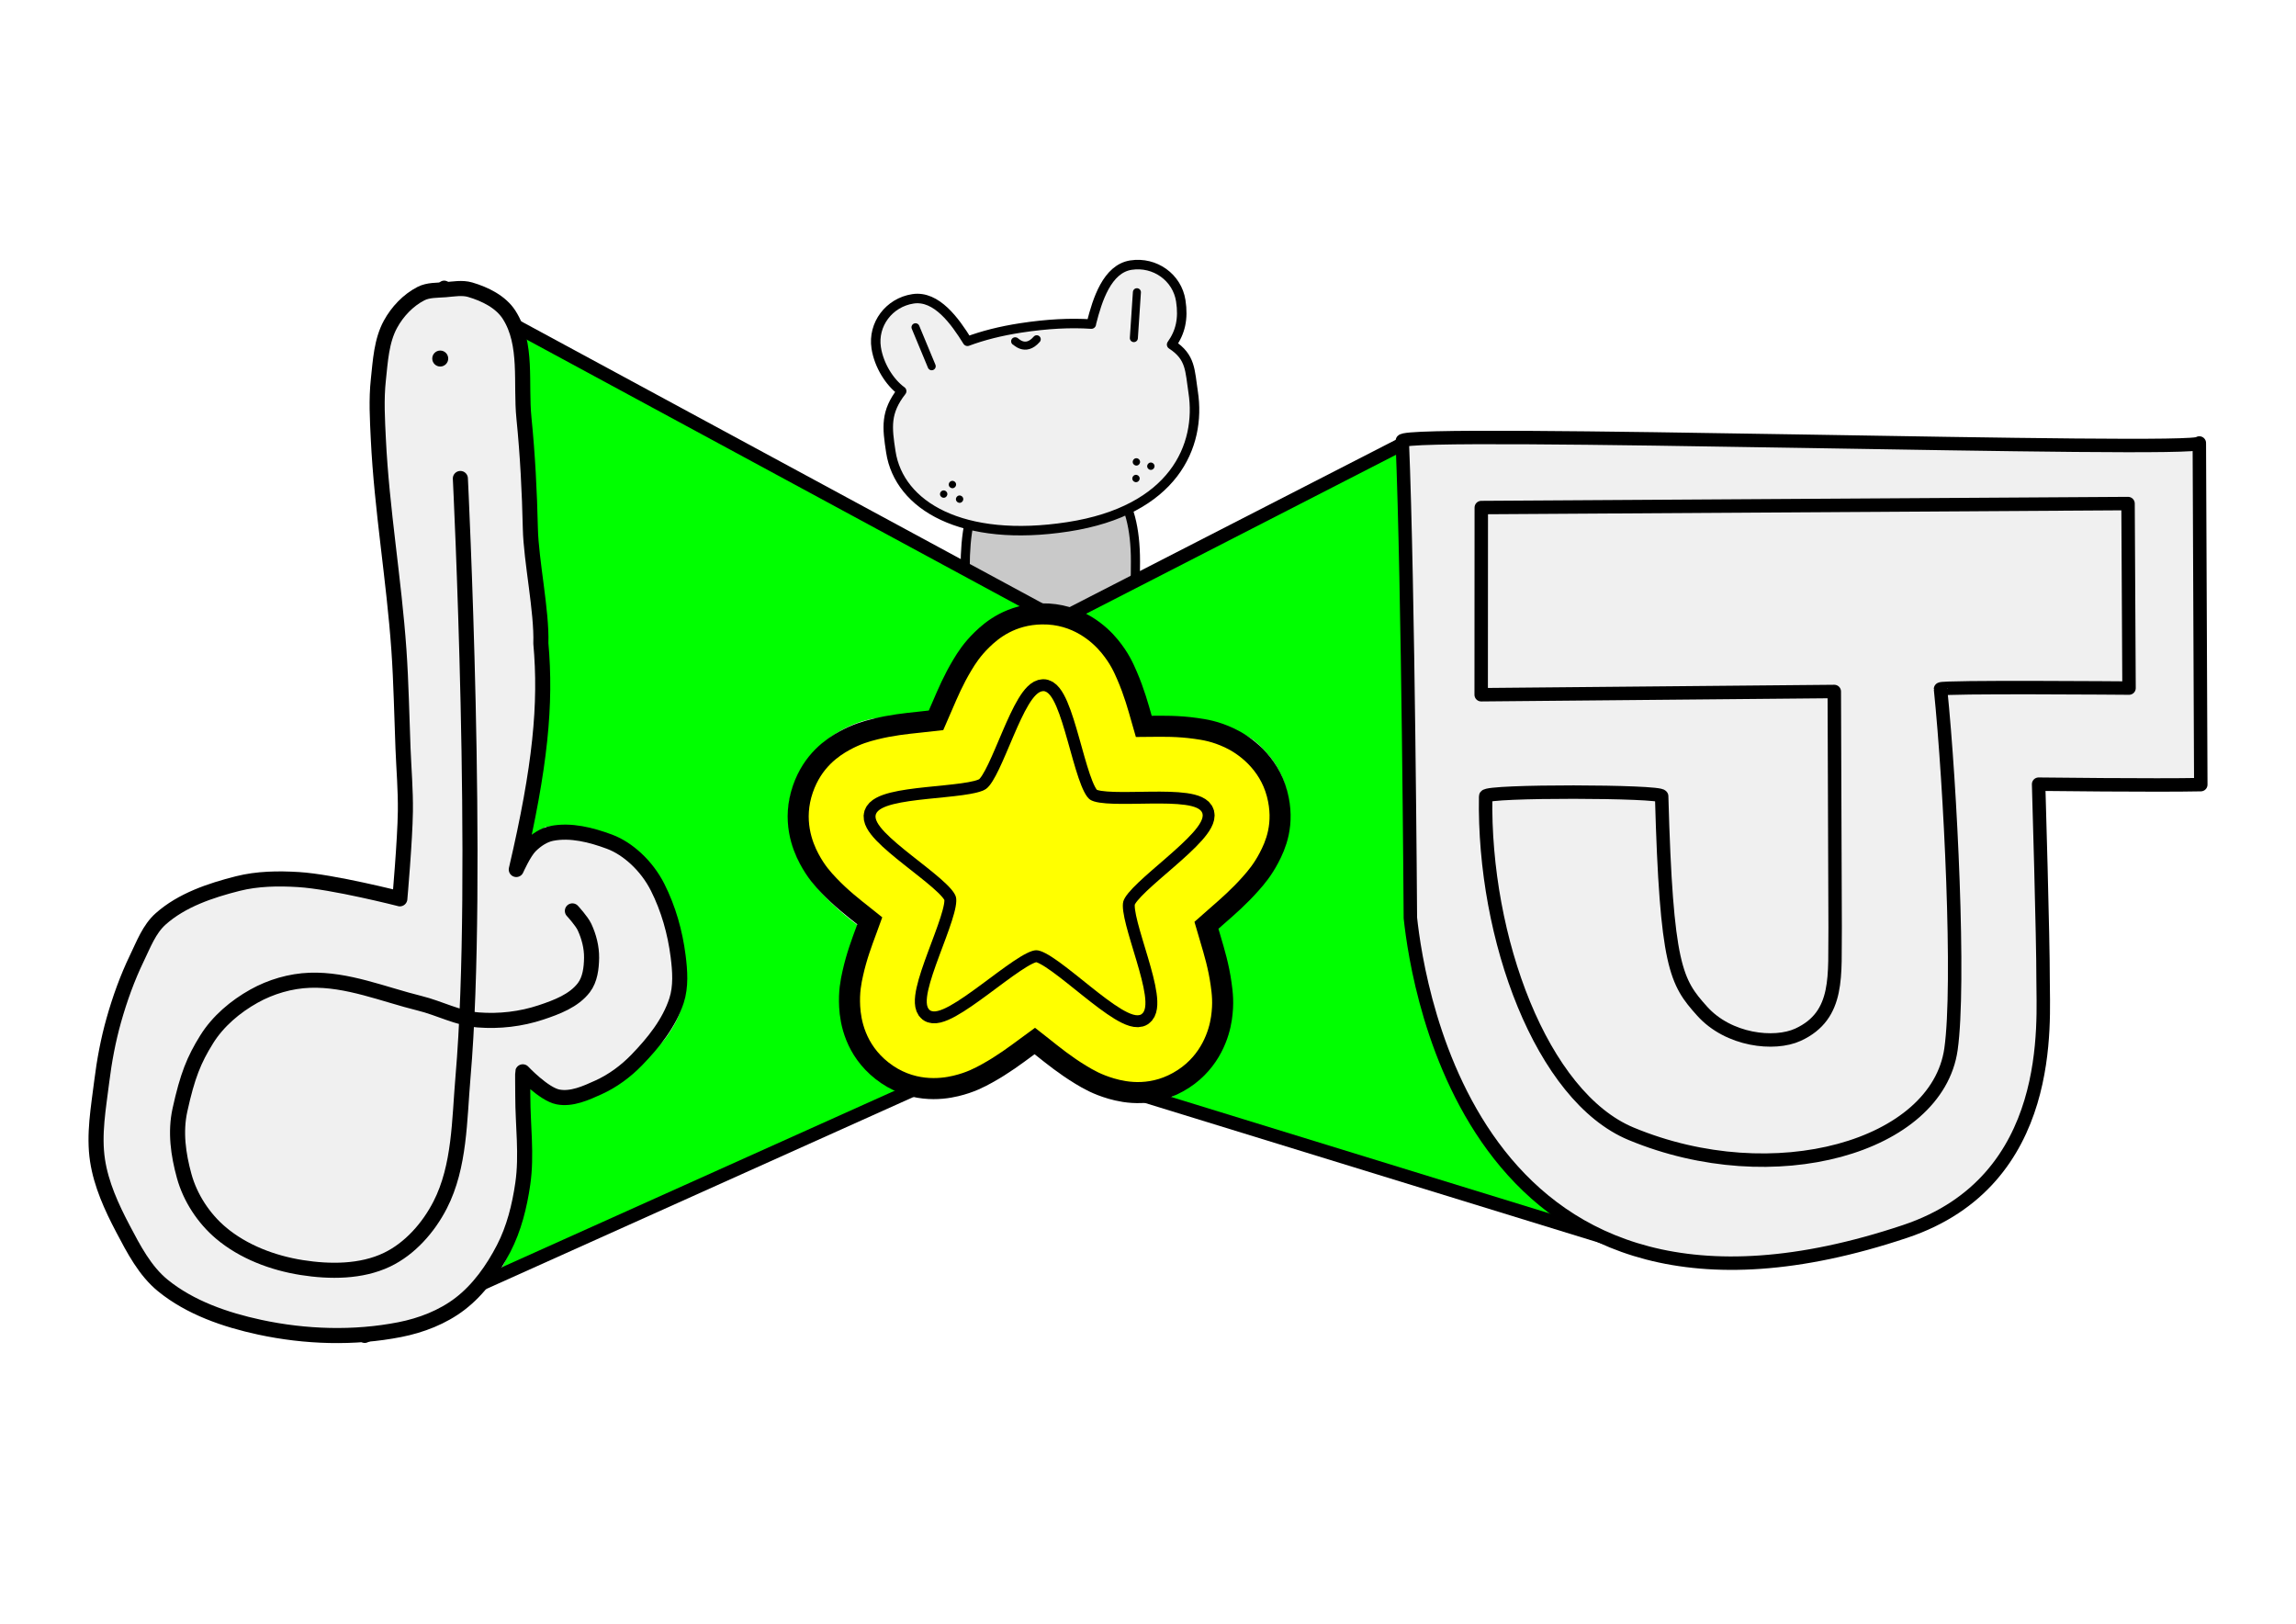
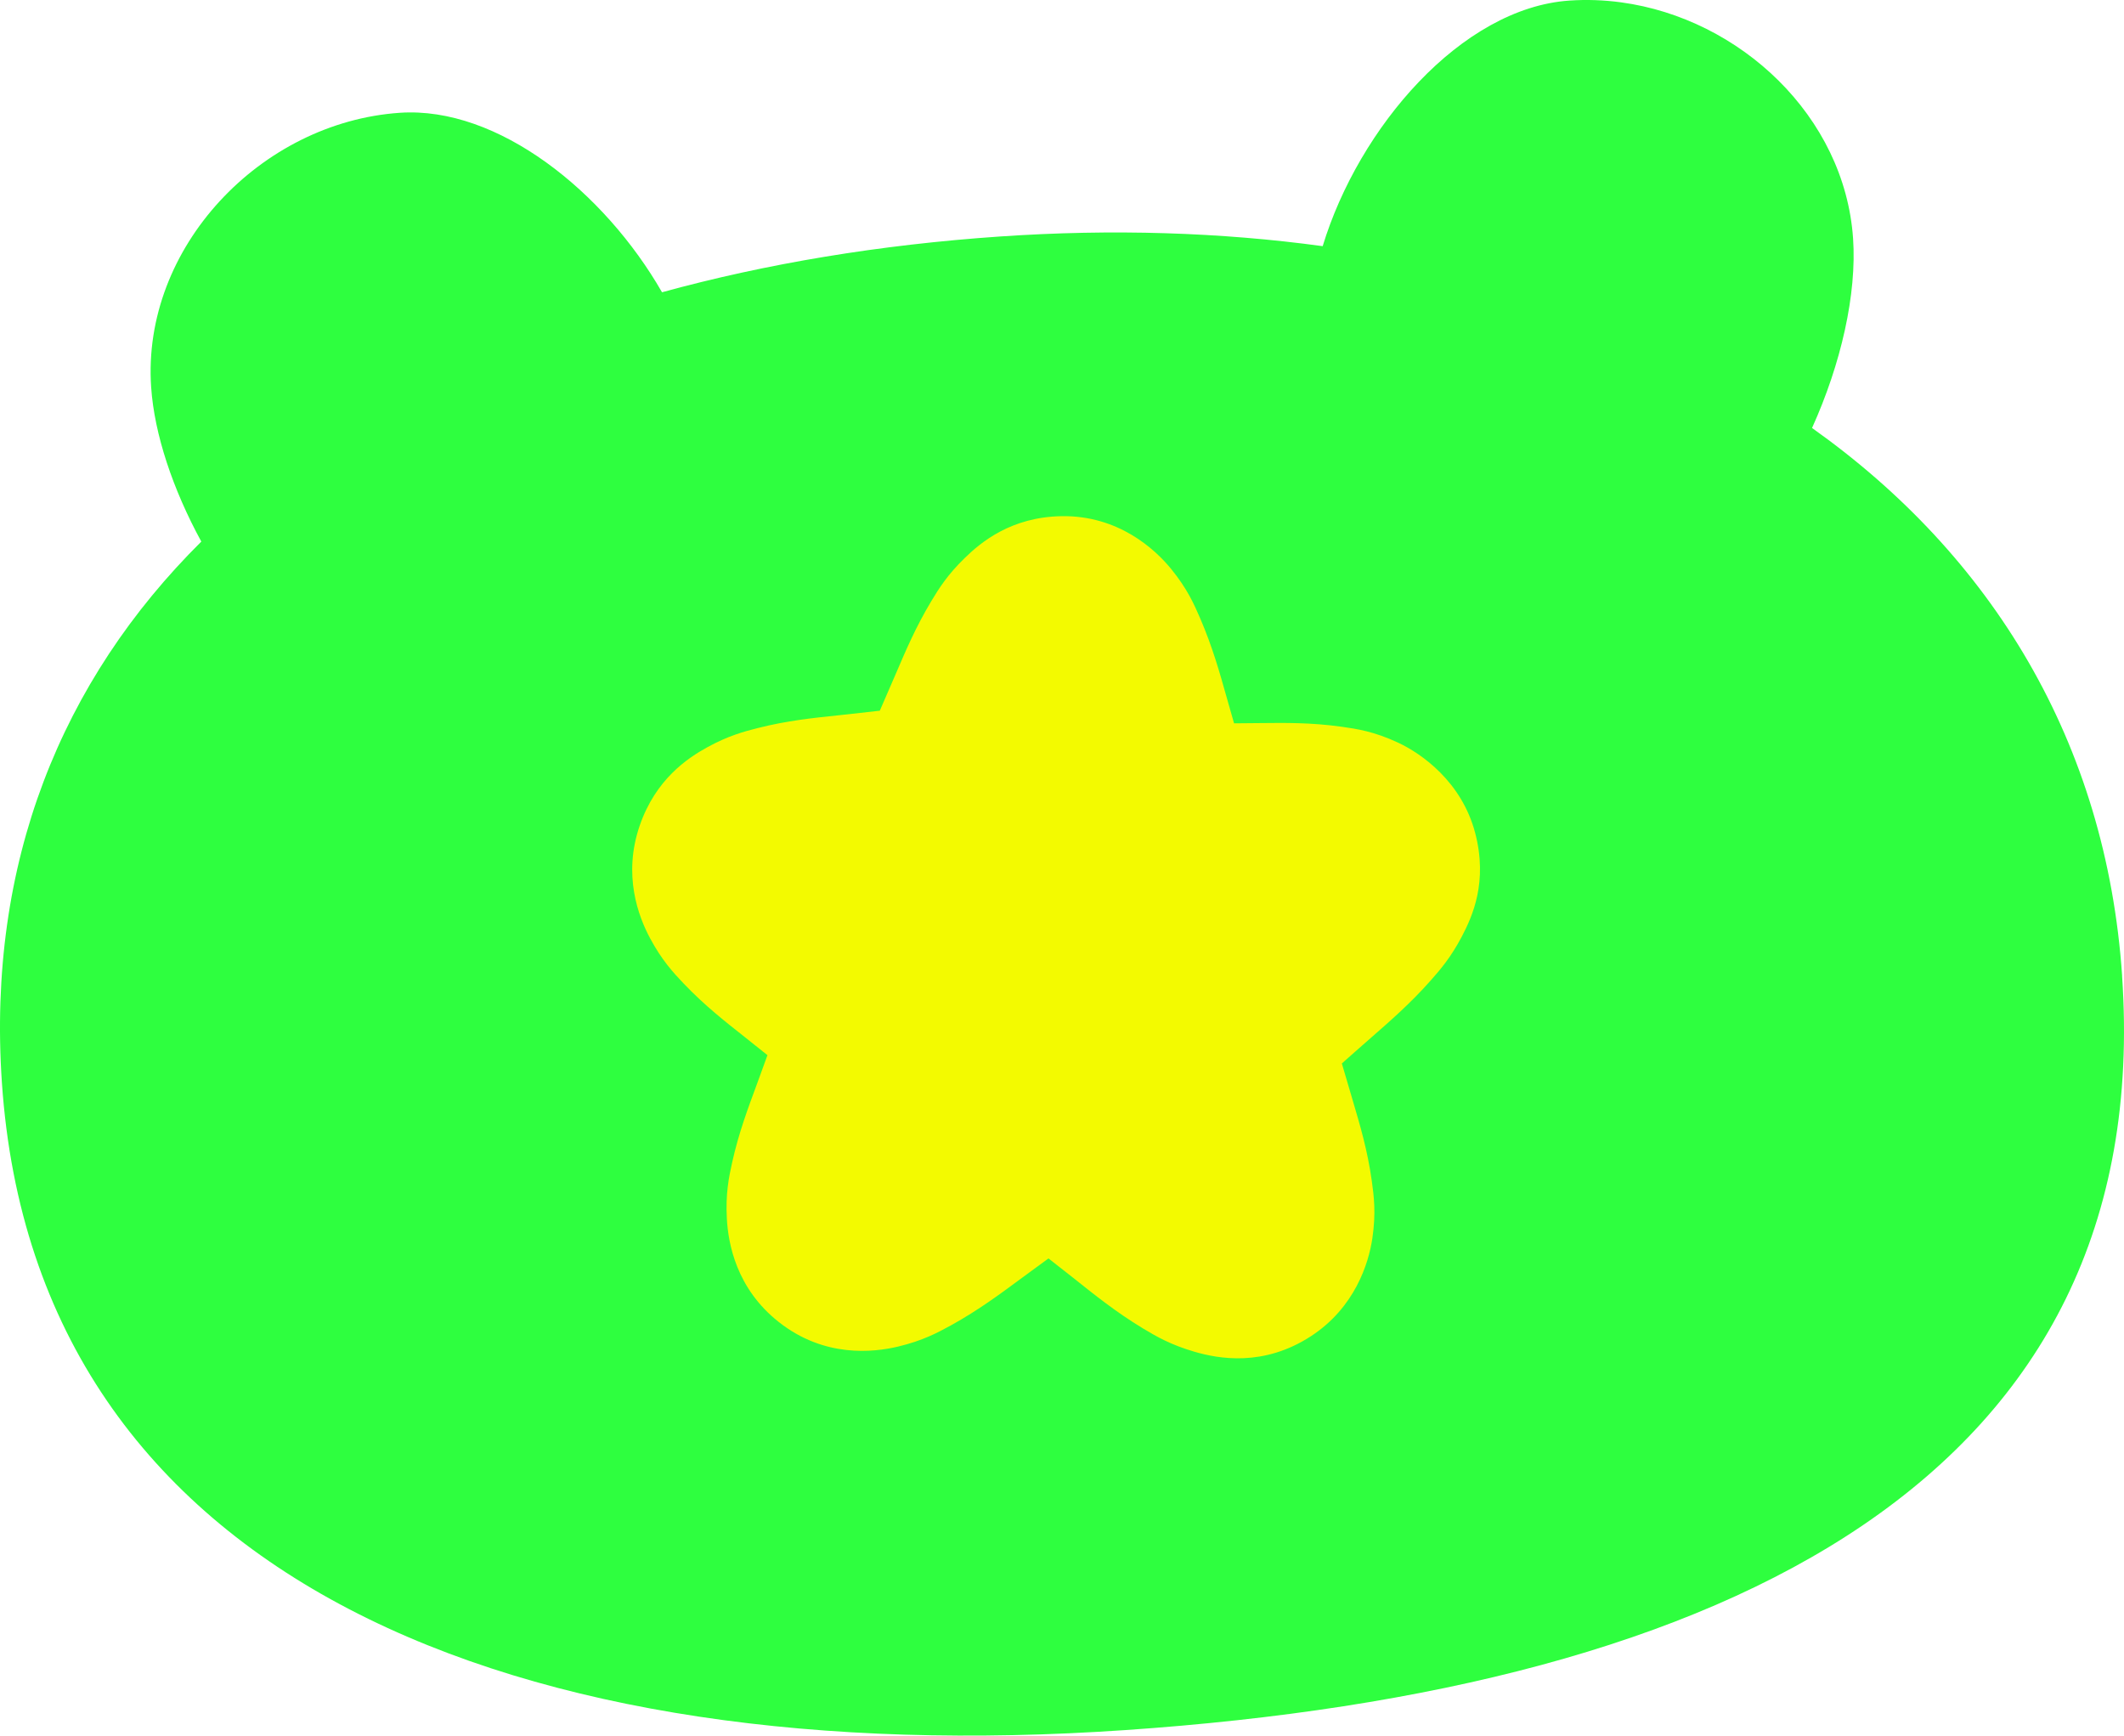
- <svg xmlns="http://www.w3.org/2000/svg" width="297mm" height="210mm" viewBox="0 0 297 210" version="1.1" id="svg1">
+ <svg xmlns="http://www.w3.org/2000/svg" width="188.809mm" height="154.26mm" viewBox="0 0 188.809 154.26" version="1.1" id="svg1" xml:space="preserve">
  <defs id="defs1" />
-   <g id="layer1">
-     <path id="path95" style="fill:#c9c9c9;fill-opacity:1;stroke:#010101;stroke-width:1.182;stroke-linecap:round;stroke-linejoin:round;stroke-dasharray:none;stroke-opacity:1" d="m 146.878,72.607 c 0,8.564 -0.891,13.339 -9.037,13.339 -8.146,0 -12.989,-4.012 -12.989,-12.576 0,-8.564 2.479,-13.828 10.625,-13.828 8.146,-10e-7 11.401,4.502 11.401,13.065 z" />
-     <path style="fill:#00ff00;fill-opacity:1;stroke:none;stroke-width:3.027;stroke-linecap:round;stroke-linejoin:round;paint-order:markers stroke fill" d="m 67.958,43.442 c 0.247,8.714 1.03,17.406 1.453,26.114 0.86,9.001 2.115,18.087 0.87,27.116 -0.318,3.594 -1.638,9.372 -2.132,12.924 0.481,0.697 1.894,-2.829 2.559,-2.665 3.754,-0.517 7.825,0.365 10.88,2.662 4.747,3.579 6.487,9.723 7.038,15.375 0.398,3.03 -0.311,6.063 -2.041,8.599 -3.006,4.698 -8.384,4.497 -13.984,5.526 -1.863,0.27 -4.041,-2.524 -5.457,-3.594 -0.354,2.039 1.266,10.495 1.196,12.704 0.341,5.509 -0.851,11.087 -3.507,15.926 0.283,0.79 1.451,-0.512 1.977,-0.482 16.284,-7.325 36.114,-15.588 52.333,-23.03 -0.224,-0.674 -3.596,-2.575 -4.073,-3.165 -4.151,-2.797 -6.935,-5.427 -6.147,-10.19 0.292,-2.611 1.298,-5.094 2.095,-7.543 -4.456,-3.378 -9.015,-7.964 -9.027,-13.941 -0.251,-6.113 4.742,-11.467 10.54,-12.747 2.59,-0.721 7.558,1.32 10.175,0.822 1.897,-4.318 1.653,-11.204 5.734,-13.909 1.021,-0.809 4.345,0.134 5.379,-0.629 -2.197,-1.553 -6.868,-3.957 -9.239,-5.358 C 105.773,63.726 86.983,53.463 68.106,43.363 Z" id="path4" />
-     <path style="fill:#00ff00;fill-opacity:1;stroke:none;stroke-width:7.529;stroke-linecap:round;stroke-linejoin:round;paint-order:markers stroke fill" d="m 164.382,66.181 c -5.368,3.166 -21.962,9.732 -26.554,13.964 0.072,2.703 6.783,1.151 5.992,3.361 1.052,3.096 2.482,7.243 4.273,9.916 4.937,1.274 11.538,-0.866 15.194,3.368 4.933,4.726 4.47,12.811 -0.025,17.663 -1.542,2.497 -7.53,3.19 -8.138,5.831 2.538,6.96 3.452,17.822 -3.907,21.767 -1.031,1.947 8.064,2.322 10.324,3.637 11.913,3.411 29.355,9.806 41.296,12.661 -1.741,-3.87 -7.783,-10.478 -9.631,-14.425 -8.663,-14.292 -11.803,-30.03 -11.688,-46.185 -0.272,-13.268 -0.264,-26.767 -0.875,-39.885 l -16.263,8.326 z" id="path2" />
-     <path style="fill:#00ff00;fill-opacity:1;stroke:#000000;stroke-width:1.738;stroke-linecap:round;stroke-linejoin:round;stroke-dasharray:none;stroke-opacity:1" d="m 182.491,56.862 -47.422,24.321" id="path82" />
-     <path style="fill:#00ff00;fill-opacity:1;stroke:#000000;stroke-width:1.738;stroke-linecap:round;stroke-linejoin:round;stroke-dasharray:none;stroke-opacity:1" d="m 57.455,37.163 81.993,44.335" id="path79" />
-     <path style="fill:#00ff00;fill-opacity:1;stroke:#000000;stroke-width:1.738;stroke-linecap:round;stroke-linejoin:round;stroke-dasharray:none;stroke-opacity:1" d="M 215.763,162.562 140.7,139.461" id="path81" />
-     <path style="fill:#00ff00;fill-opacity:1;stroke:#000000;stroke-width:1.738;stroke-linecap:round;stroke-linejoin:round;stroke-dasharray:none;stroke-opacity:1" d="M 47.184,172.819 121.646,139.361" id="path80" />
-     <g id="g65" style="fill:#55ff00;fill-opacity:1;stroke:none" transform="translate(-120.4922,-36.27084)" />
-     <path style="fill:#f0f0f0;fill-opacity:1;stroke:#000000;stroke-width:1.95;stroke-linecap:round;stroke-linejoin:round;stroke-dasharray:none;stroke-opacity:1" d="m 51.721,116.244 c 0,0 -8.677,-2.217 -13.12,-2.487 -2.615,-0.159 -5.302,-0.123 -7.842,0.519 -3.548,0.898 -7.251,2.139 -9.983,4.575 -1.473,1.314 -2.206,3.29 -3.065,5.067 -1.24,2.565 -2.21,5.268 -2.985,8.009 -0.737,2.605 -1.235,5.282 -1.569,7.969 -0.42,3.376 -1.053,6.828 -0.541,10.191 0.472,3.093 1.812,6.031 3.269,8.8 1.402,2.663 2.86,5.487 5.196,7.384 3.524,2.861 8.072,4.428 12.51,5.383 5.906,1.27 12.193,1.473 18.121,0.312 2.769,-0.542 5.543,-1.613 7.784,-3.328 2.414,-1.847 4.254,-4.458 5.652,-7.157 1.341,-2.588 2.061,-5.501 2.478,-8.386 0.541,-3.739 0,-7.555 0,-11.333 0,-1.047 -0.037,-3.029 0,-3.14 0,0 2.717,2.888 4.543,3.248 1.769,0.348 3.623,-0.496 5.264,-1.242 1.836,-0.835 3.514,-2.076 4.918,-3.523 2.15,-2.216 4.209,-4.754 5.162,-7.691 0.59,-1.82 0.449,-3.838 0.208,-5.737 -0.391,-3.078 -1.254,-6.154 -2.654,-8.923 -0.7,-1.384 -1.667,-2.66 -2.807,-3.712 -0.999,-0.922 -2.166,-1.718 -3.441,-2.19 -2.348,-0.87 -4.979,-1.546 -7.437,-1.066 -1.053,0.205 -2.019,0.867 -2.781,1.622 -0.84,0.832 -1.817,3.048 -1.817,3.048 3.125,-13.349 3.884,-21.423 3.179,-29.245 0.136,-4.166 -1.263,-10.668 -1.358,-14.835 -0.109,-4.777 -0.352,-9.557 -0.831,-14.312 -0.451,-4.474 0.509,-9.569 -1.921,-13.353 -1.078,-1.679 -3.118,-2.678 -5.033,-3.241 -1.031,-0.303 -2.153,-0.085 -3.224,0 -1.057,0.084 -2.198,0.02 -3.142,0.505 -1.659,0.85 -3.053,2.326 -3.945,3.962 -1.175,2.156 -1.306,4.756 -1.569,7.197 -0.274,2.541 -0.124,5.114 0,7.666 0.444,9.121 2.026,18.157 2.661,27.267 0.294,4.227 0.362,8.467 0.53,12.701 0.108,2.713 0.342,5.425 0.307,8.141 -0.048,3.787 -0.719,11.34 -0.719,11.34 z" id="path5" />
-     <path style="fill:none;stroke:#000000;stroke-width:1.95;stroke-linecap:round;stroke-linejoin:round;stroke-dasharray:none;stroke-opacity:1" d="m 59.551,61.885 c 0,0 2.56,51.683 0.343,77.382 -0.482,5.59 -0.398,11.578 -2.957,16.571 -1.502,2.931 -3.909,5.669 -6.88,7.089 -3.334,1.593 -7.389,1.586 -11.038,1.009 -3.741,-0.592 -7.551,-2.032 -10.445,-4.476 -2.231,-1.884 -3.974,-4.545 -4.749,-7.36 -0.772,-2.806 -1.174,-5.7 -0.549,-8.542 0.976,-4.441 1.814,-6.489 3.453,-9.124 1.462,-2.351 3.713,-4.255 6.131,-5.603 2.185,-1.218 4.719,-1.962 7.219,-2.05 4.84,-0.17 9.518,1.819 14.22,2.98 2.541,0.627 4.942,1.943 7.551,2.15 2.722,0.216 5.543,-0.108 8.133,-0.972 2.027,-0.675 4.255,-1.508 5.547,-3.209 0.802,-1.056 0.977,-2.526 0.995,-3.852 0.018,-1.36 -0.341,-2.743 -0.914,-3.977 -0.367,-0.791 -1.57,-2.092 -1.57,-2.092" id="path1" />
-     <circle style="fill:#000000;fill-opacity:1;stroke:none;stroke-width:0.766;stroke-linecap:round;stroke-linejoin:round;stroke-dasharray:none;stroke-opacity:1" id="path3" cx="56.947" cy="46.372" r="1.033" />
-     <path style="fill:#f0f0f0;fill-opacity:1;stroke:#000000;stroke-width:1.738;stroke-linecap:round;stroke-linejoin:round;stroke-dasharray:none;stroke-opacity:1" d="m 284.495,57.292 c 0.084,1.31 -103.172,-1.84 -103.106,-0.256 0.786,18.933 1.051,61.683 1.051,61.683 0.976,9.038 8.397,59.147 63.996,40.547 19.629,-6.567 17.813,-27.278 17.848,-32.54 0.02,-5.039 -0.578,-25.305 -0.578,-25.305 0,0 15.248,0.183 20.978,0.058 z" id="path9" />
-     <path style="fill:none;fill-opacity:1;stroke:#000000;stroke-width:1.738;stroke-linecap:round;stroke-linejoin:round;stroke-dasharray:none;stroke-opacity:1" d="m 275.274,65.128 -83.662,0.517 -0.013,24.207 45.676,-0.419 0.11,30.529 c -0.098,6.061 0.661,11.354 -4.809,13.863 -3.055,1.401 -8.986,0.749 -12.396,-3.052 -3.371,-3.758 -4.629,-5.672 -5.236,-27.797 -0.018,-0.682 -22.753,-0.735 -22.766,0.013 -0.331,18.361 7.253,38.841 18.813,43.645 18.5,7.687 39.58,1.684 41.38,-10.935 1.186,-8.313 -0.061,-33.987 -1.354,-46.586 -0.033,-0.323 24.385,-0.121 24.385,-0.121 z" id="path8" />
-     <g id="g95" transform="rotate(-8.750453,-657.4587,176.7767)">
-       <path id="path87" style="fill:#f0f0f0;stroke:#010101;stroke-width:1.228;stroke-linecap:round;stroke-linejoin:round" d="m 158.625,158.222 c -3.126,0 -4.99,3.782 -6.187,6.608 -0.02,0.048 -0.036,0.099 -0.048,0.151 -2.602,-0.583 -5.637,-0.899 -9.108,-0.899 -2.669,0 -5.014,0.234 -7.065,0.66 -1.198,-2.813 -3.053,-6.499 -6.139,-6.499 -3.126,0 -5.659,2.48 -5.659,5.539 0,2.288 1.037,4.687 2.406,6.036 -2.515,2.369 -2.583,4.328 -2.583,7.558 0,7.046 7.336,13.061 21.177,13.061 13.841,0 18.652,-7.717 18.652,-14.763 0,-2.825 0.41,-4.516 -1.819,-6.496 1.363,-1.4 2.032,-3.049 2.032,-5.416 0,-3.059 -2.534,-5.539 -5.659,-5.539 z" />
-       <path style="fill:#f0f0f0;fill-opacity:1;stroke:#010101;stroke-width:1.04;stroke-linecap:round;stroke-linejoin:round;stroke-dasharray:none;stroke-opacity:1" d="m 129.849,161.928 1.302,5.3" id="path88" />
-       <path style="fill:#f0f0f0;fill-opacity:1;stroke:#010101;stroke-width:1.04;stroke-linecap:round;stroke-linejoin:round;stroke-dasharray:none;stroke-opacity:1" d="m 158.844,161.807 -1.292,5.802" id="path89" />
-       <path style="fill:#f0f0f0;fill-opacity:1;stroke:#010101;stroke-width:1.04;stroke-linecap:round;stroke-linejoin:round;stroke-dasharray:none;stroke-opacity:1" d="m 142.31,165.681 c 0.002,-0.137 1.02,1.678 2.801,0.166" id="path90" />
-       <circle style="fill:#000000;fill-opacity:1;stroke:none;stroke-width:0.48;stroke-linecap:round;stroke-linejoin:round;stroke-dasharray:none;stroke-opacity:1" id="path91" cx="130.168" cy="183.806" r="0.476" />
-       <circle style="fill:#000000;fill-opacity:1;stroke:none;stroke-width:0.48;stroke-linecap:round;stroke-linejoin:round;stroke-dasharray:none;stroke-opacity:1" id="circle91" cx="132.104" cy="184.767" r="0.476" />
-       <circle style="fill:#000000;fill-opacity:1;stroke:none;stroke-width:0.48;stroke-linecap:round;stroke-linejoin:round;stroke-dasharray:none;stroke-opacity:1" id="circle92" cx="131.474" cy="182.757" r="0.476" />
-       <circle style="fill:#000000;fill-opacity:1;stroke:none;stroke-width:0.48;stroke-linecap:round;stroke-linejoin:round;stroke-dasharray:none;stroke-opacity:1" id="circle93" cx="157.205" cy="184.319" r="0.476" />
-       <circle style="fill:#000000;fill-opacity:1;stroke:none;stroke-width:0.48;stroke-linecap:round;stroke-linejoin:round;stroke-dasharray:none;stroke-opacity:1" id="circle94" cx="155.44" cy="183.484" r="0.476" />
-       <circle style="fill:#000000;fill-opacity:1;stroke:none;stroke-width:0.48;stroke-linecap:round;stroke-linejoin:round;stroke-dasharray:none;stroke-opacity:1" id="circle95" cx="155.061" cy="185.598" r="0.476" />
-     </g>
-     <g id="g1" transform="translate(-4.907244,-79.74271)">
-       <path style="color:#000000;fill:#ffff00;fill-opacity:1;stroke:#000000;stroke-width:5.448;stroke-linecap:round;stroke-linejoin:round;stroke-opacity:1;-inkscape-stroke:none;paint-order:markers stroke fill" d="m 139.703,160.5 c -3.524,0.058 -5.648,1.806 -6.821,2.953 -1.173,1.147 -1.785,2.103 -2.328,3.006 -1.087,1.805 -1.791,3.459 -2.47,5.039 -0.458,1.066 -0.8,1.847 -1.162,2.673 -0.919,0.101 -1.8,0.205 -2.983,0.331 -1.715,0.182 -3.519,0.365 -5.571,0.881 -1.026,0.258 -2.119,0.56 -3.551,1.345 -1.432,0.785 -3.65,2.279 -4.767,5.509 -1.206,3.487 -0.095,6.388 0.726,7.926 0.822,1.538 1.61,2.396 2.358,3.179 1.496,1.567 2.949,2.695 4.327,3.787 0.633,0.502 1.018,0.816 1.57,1.254 -0.259,0.702 -0.441,1.226 -0.741,2.035 -0.618,1.67 -1.274,3.403 -1.742,5.516 -0.234,1.056 -0.465,2.184 -0.372,3.935 0.094,1.751 0.66,4.918 3.658,7.279 3.211,2.529 6.653,2.137 8.388,1.721 1.735,-0.417 2.764,-0.968 3.729,-1.501 1.931,-1.066 3.479,-2.224 4.99,-3.339 0.729,-0.538 1.21,-0.887 1.851,-1.358 0.606,0.48 1.051,0.817 1.741,1.366 1.471,1.172 2.989,2.397 4.882,3.543 0.946,0.573 1.96,1.161 3.637,1.65 1.677,0.489 4.868,1.083 8.211,-1.105 3.062,-2.004 4.035,-5.096 4.298,-6.876 0.263,-1.78 0.107,-2.961 -0.044,-4.046 -0.303,-2.17 -0.833,-3.93 -1.335,-5.625 -0.306,-1.035 -0.518,-1.767 -0.766,-2.611 0.668,-0.589 1.244,-1.104 2.074,-1.828 1.348,-1.174 2.755,-2.405 4.17,-4 0.707,-0.798 1.444,-1.665 2.192,-3.089 0.748,-1.425 1.848,-3.84 0.935,-7.3 -0.942,-3.568 -3.738,-5.552 -5.419,-6.335 -1.681,-0.783 -2.881,-0.963 -3.972,-1.116 -2.182,-0.307 -4.006,-0.274 -5.762,-0.255 -0.718,0.005 -1.151,0.011 -1.794,0.016 -0.185,-0.65 -0.315,-1.08 -0.521,-1.811 -0.492,-1.743 -0.996,-3.555 -1.864,-5.565 -0.434,-1.005 -0.901,-2.075 -2.044,-3.475 -1.143,-1.401 -3.719,-3.774 -7.708,-3.708 z m -1.16,26.835 c 0.509,0.911 0.78,1.785 2.575,2.988 1.624,1.088 1.819,0.472 2.793,0.734 -0.696,0.83 -1.379,0.654 -2.02,2.988 -0.137,0.498 0.126,0.355 0.038,0.776 -0.853,-0.345 -1.296,-0.817 -3.046,-0.807 -1.108,0.005 -1.249,0.33 -1.93,0.5 -0.086,-0.431 0.054,-0.512 -0.084,-1.018 -0.571,-2.123 -1.221,-3.006 -1.866,-3.866 0.841,-0.304 1.079,0.12 2.404,-0.811 0.992,-0.697 0.585,-0.922 1.134,-1.484 z" id="path3-4" />
-       <path style="fill:#ffff00;fill-opacity:1;stroke:#000000;stroke-width:0.565;stroke-linecap:round;stroke-linejoin:round;stroke-dasharray:none;stroke-opacity:1;paint-order:markers stroke fill" id="path1-3" d="M 4.39,4.889 C 3.978,5.107 2.511,3.186 2.043,3.145 1.575,3.104 -0.276,4.639 -0.606,4.326 -0.935,4.014 0.34,2.167 0.261,1.708 0.182,1.249 -1.641,0.001 -1.45,-0.421 -1.259,-0.843 0.803,-0.545 1.211,-0.779 1.62,-1.013 2.325,-3 2.778,-2.965 c 0.453,0.035 0.508,2.374 0.87,2.669 0.362,0.294 2.549,0.115 2.626,0.575 C 6.351,0.738 4.374,1.744 4.209,2.183 4.043,2.622 4.801,4.671 4.39,4.889 Z" transform="matrix(5.424559,-0.5042961,0.5042961,5.424559,126.281,186.6113)" />
-     </g>
+   <g id="layer1" transform="translate(-10.33283,-71.25736)">
+     <path id="path341" style="fill:#2eff3f;fill-opacity:1;fill-rule:evenodd;stroke:none;stroke-width:6.717;stroke-linejoin:round;stroke-dasharray:none;stroke-opacity:1" d="m 154.439,71.466 c -1.513,-0.205 -3.054,-0.263 -4.6,-0.157 -9.605,0.657 -18.728,11.298 -21.929,21.827 C 118.855,91.901 109.239,91.591 99.242,92.275 88.52,93.009 78.443,94.689 69.182,97.234 64.072,88.324 54.607,80.685 45.871,81.282 33.493,82.127 22.917,93.272 23.769,105.671 c 0.284,4.182 1.931,9.088 4.459,13.722 -12.433,12.334 -19.061,28.542 -17.726,48.101 3.037,44.376 46.008,61.216 99.857,57.533 53.847,-3.683 91.651,-22.656 88.612,-67.032 l 0.005,-0.001 c -1.422,-20.81 -11.602,-37.364 -27.565,-48.698 2.585,-5.717 3.986,-11.905 3.648,-16.843 C 174.313,81.603 165.032,72.904 154.438,71.466 Z" />
+   </g>
+   <g id="layer1-2" transform="matrix(6.887891,0,0,6.887891,48.32186,37.73568)" style="stroke:none">
+     <path style="color:#000000;fill:#f3fa00;fill-opacity:1;stroke:none;stroke-linecap:round;stroke-linejoin:round;stroke-opacity:1;-inkscape-stroke:none;paint-order:markers stroke fill" d="M 6.684,1.182 C 6.037,1.193 5.647,1.514 5.432,1.725 5.216,1.935 5.104,2.111 5.005,2.276 c -0.199,0.331 -0.329,0.635 -0.453,0.925 -0.084,0.196 -0.147,0.339 -0.213,0.491 -0.169,0.019 -0.33,0.038 -0.548,0.061 -0.315,0.033 -0.646,0.067 -1.023,0.162 -0.188,0.047 -0.389,0.103 -0.652,0.247 -0.263,0.144 -0.67,0.418 -0.875,1.011 -0.221,0.64 -0.018,1.173 0.133,1.455 0.151,0.282 0.296,0.44 0.433,0.584 0.275,0.288 0.541,0.495 0.794,0.695 0.116,0.092 0.187,0.15 0.288,0.23 -0.048,0.129 -0.081,0.225 -0.136,0.374 -0.113,0.306 -0.234,0.625 -0.32,1.012 -0.043,0.194 -0.085,0.401 -0.068,0.722 0.017,0.321 0.121,0.903 0.671,1.336 0.589,0.464 1.221,0.392 1.54,0.316 0.318,-0.076 0.507,-0.178 0.684,-0.275 0.354,-0.196 0.639,-0.408 0.916,-0.613 0.134,-0.099 0.222,-0.163 0.34,-0.249 0.111,0.088 0.193,0.15 0.32,0.251 0.27,0.215 0.549,0.44 0.896,0.65 0.174,0.105 0.36,0.213 0.668,0.303 0.308,0.09 0.893,0.199 1.507,-0.203 0.562,-0.368 0.741,-0.935 0.789,-1.262 0.048,-0.327 0.02,-0.543 -0.008,-0.743 -0.056,-0.398 -0.153,-0.721 -0.245,-1.033 -0.056,-0.19 -0.095,-0.324 -0.141,-0.479 0.123,-0.108 0.228,-0.203 0.381,-0.336 0.247,-0.216 0.506,-0.441 0.765,-0.734 0.13,-0.146 0.265,-0.306 0.402,-0.567 0.137,-0.261 0.339,-0.705 0.172,-1.34 -0.173,-0.655 -0.686,-1.019 -0.995,-1.163 -0.309,-0.144 -0.529,-0.177 -0.729,-0.205 -0.401,-0.056 -0.735,-0.05 -1.058,-0.047 -0.132,0.001 -0.211,0.002 -0.329,0.003 C 8.878,3.736 8.854,3.657 8.816,3.522 8.726,3.202 8.633,2.87 8.474,2.501 8.394,2.316 8.308,2.12 8.099,1.863 7.889,1.606 7.416,1.17 6.684,1.182 Z" id="path3" />
  </g>
</svg>
